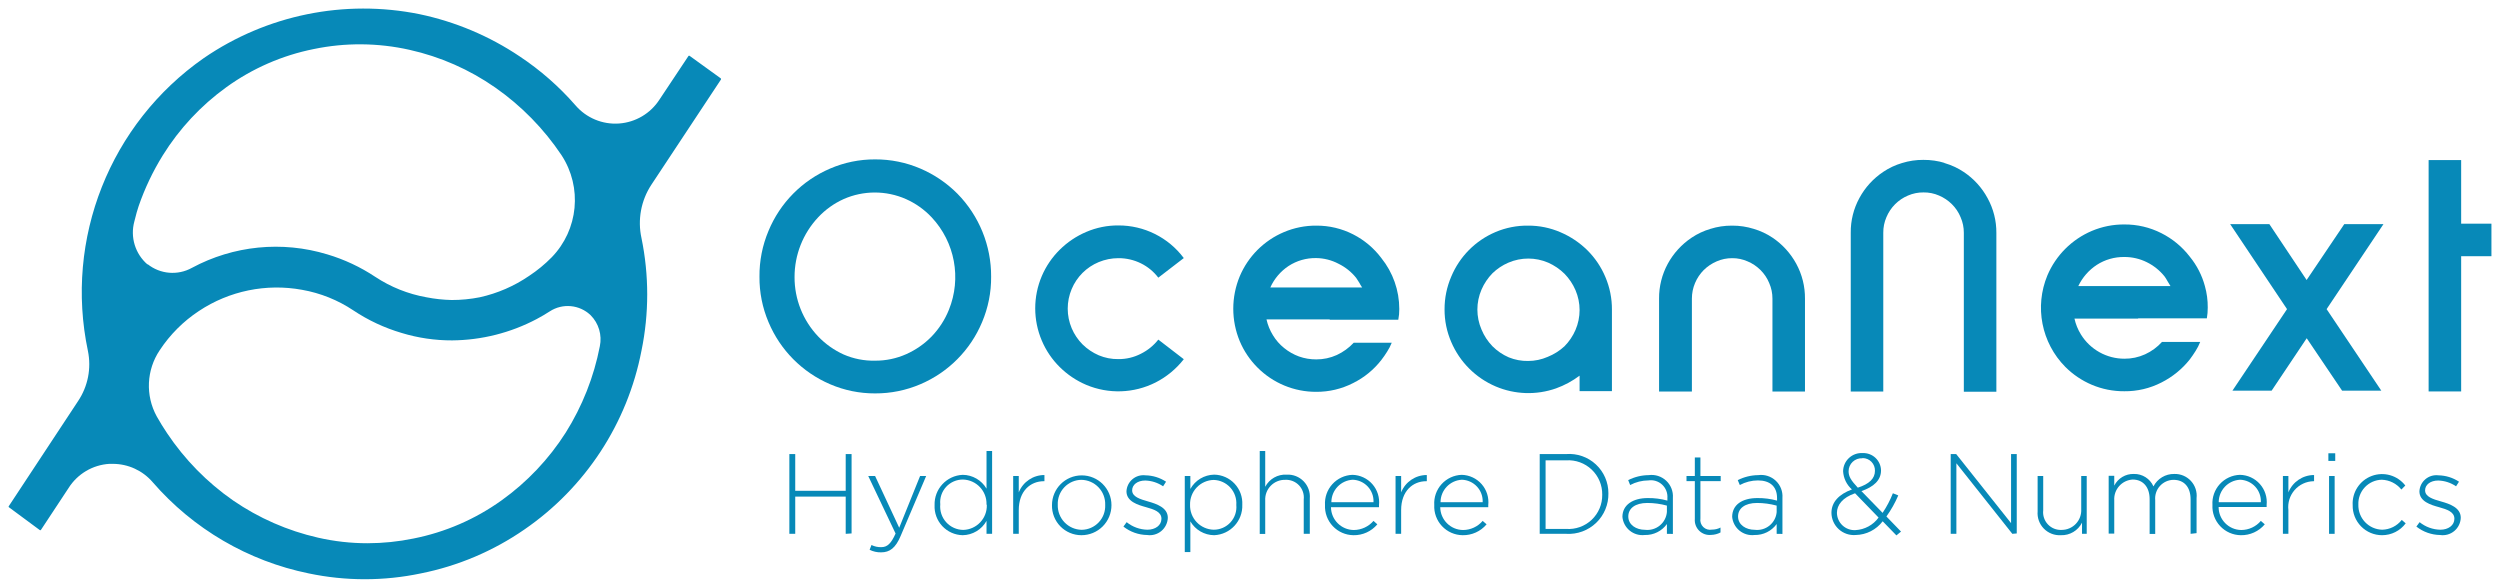
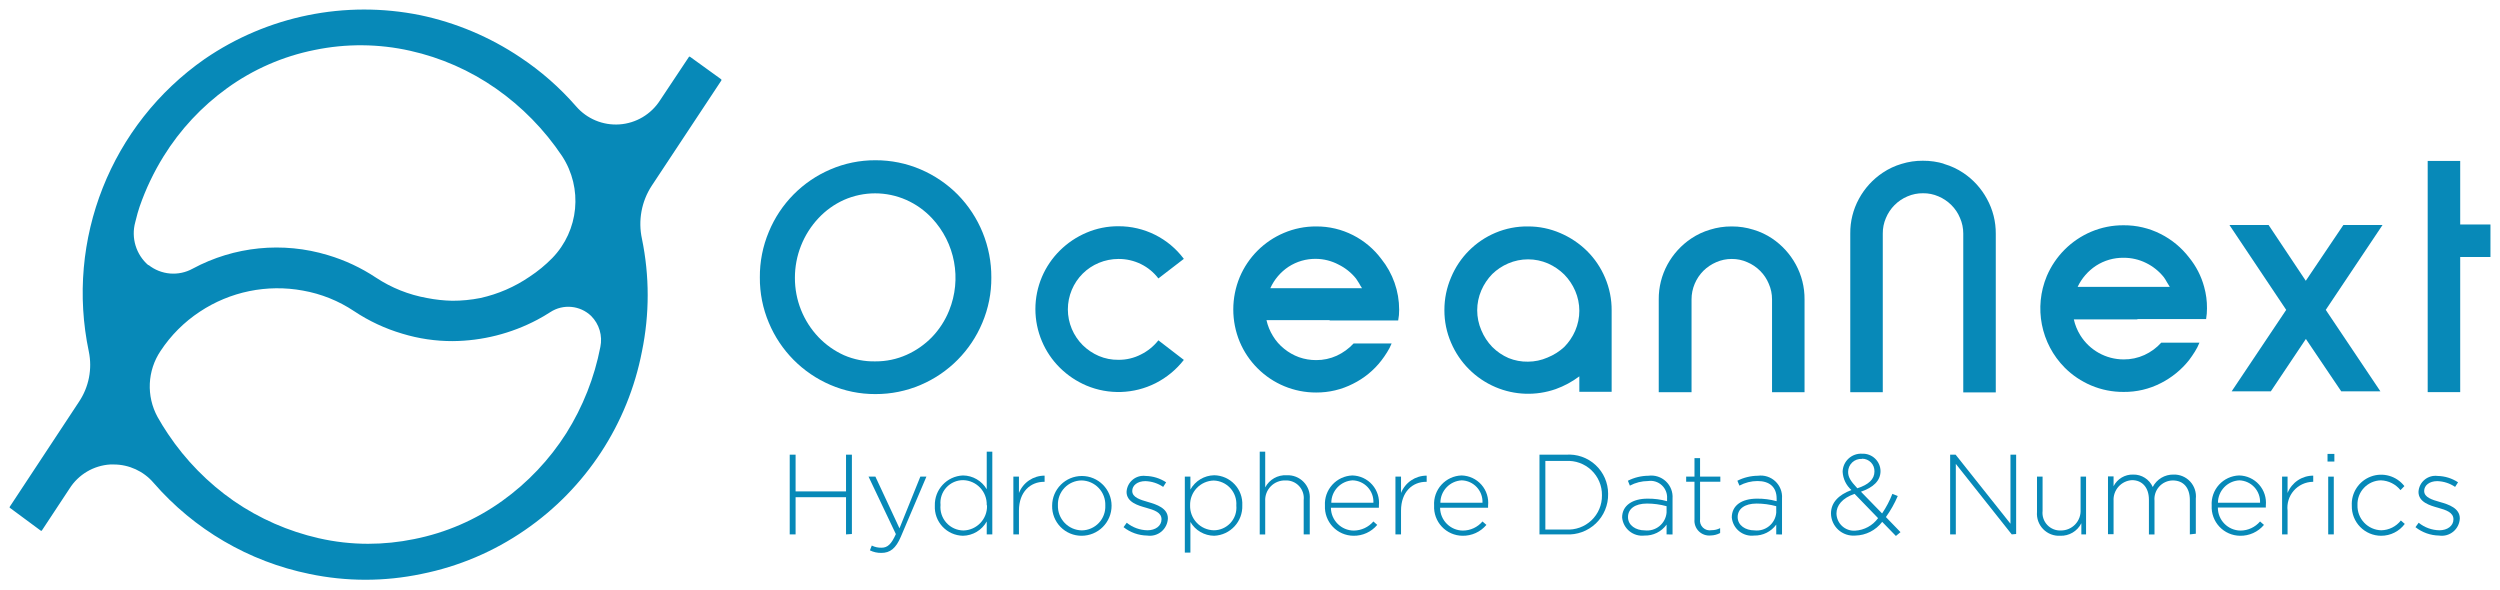
- <svg xmlns="http://www.w3.org/2000/svg" id="Calque_1" data-name="Calque 1" viewBox="0 0 584 137.308" version="1.1" width="584" height="137.308">
+ <svg xmlns="http://www.w3.org/2000/svg" id="Calque_1" data-name="Calque 1" viewBox="0 0 524 123.517" version="1.1" width="524" height="123.517">
  <defs id="defs4">
    <style id="style2">.cls-1{fill:#0789b8;}</style>
  </defs>
-   <g id="g923" transform="matrix(2.289172,0,0,2.289172,-13.04742,-22.12499)">
+   <g id="g923" transform="matrix(2.052361,0,0,2.052361,-11.49079,-19.6293)">
    <path style="fill:#0789b8" id="path8" d="m 119.82,46.31 a 4.89,4.89 0 0 0 2.31,-0.55 5.2,5.2 0 0 0 1.77,-1.44 l 2.6,2 a 8.59,8.59 0 0 1 -2.89,2.38 8.43,8.43 0 0 1 -7.06,0.24 8.67,8.67 0 0 1 -2.71,-1.82 8.38,8.38 0 0 1 -1.83,-2.7 8.41,8.41 0 0 1 0,-6.58 8.45,8.45 0 0 1 1.83,-2.69 8.67,8.67 0 0 1 2.71,-1.82 8.17,8.17 0 0 1 3.27,-0.66 8.3,8.3 0 0 1 6.68,3.33 l -2.6,2 a 5,5 0 0 0 -1.77,-1.46 5.13,5.13 0 0 0 -2.31,-0.53 5.26,5.26 0 0 0 -2,0.4 5.12,5.12 0 0 0 -2.76,2.75 5.15,5.15 0 0 0 0,4 5.21,5.21 0 0 0 1.11,1.65 5.38,5.38 0 0 0 1.65,1.11 4.93,4.93 0 0 0 2,0.39 z" class="cls-1" />
    <path style="fill:#0789b8" id="path10" d="m 141.39,42.26 h -6.45 a 5.22,5.22 0 0 0 0.66,1.62 4.92,4.92 0 0 0 1.14,1.3 5.24,5.24 0 0 0 1.51,0.86 5.18,5.18 0 0 0 1.77,0.3 5,5 0 0 0 2.1,-0.45 5.55,5.55 0 0 0 1.72,-1.25 h 3.88 a 5.23,5.23 0 0 1 -0.47,0.91 9.91,9.91 0 0 1 -0.59,0.85 8.33,8.33 0 0 1 -2.89,2.36 8.16,8.16 0 0 1 -3.75,0.89 8.42,8.42 0 0 1 -6,-2.48 8.44,8.44 0 0 1 -1.81,-2.69 8.63,8.63 0 0 1 0,-6.62 8.48,8.48 0 0 1 4.51,-4.51 8.32,8.32 0 0 1 3.31,-0.66 8.16,8.16 0 0 1 3.75,0.89 8.3,8.3 0 0 1 2.88,2.42 8.28,8.28 0 0 1 1.83,5.2 5.45,5.45 0 0 1 -0.1,1.09 h -7 z m -1.39,-6.26 a 5,5 0 0 0 -2.81,0.81 5.18,5.18 0 0 0 -1.86,2.19 h 9.37 a 5.09,5.09 0 0 1 -0.3,-0.5 5.66,5.66 0 0 0 -0.31,-0.48 5.27,5.27 0 0 0 -1.8,-1.44 5,5 0 0 0 -2.29,-0.58 z" class="cls-1" />
    <path style="fill:#0789b8" id="path12" d="m 161.64,32.69 a 8.2,8.2 0 0 1 3.31,0.68 8.85,8.85 0 0 1 2.73,1.83 8.48,8.48 0 0 1 1.84,2.73 8.37,8.37 0 0 1 0.67,3.34 v 8.31 h -3.3 v -1.58 a 9.18,9.18 0 0 1 -2.41,1.3 8.51,8.51 0 0 1 -6.15,-0.2 8.59,8.59 0 0 1 -4.54,-4.54 8.29,8.29 0 0 1 -0.68,-3.32 8.38,8.38 0 0 1 0.68,-3.34 8.48,8.48 0 0 1 4.53,-4.56 8.25,8.25 0 0 1 3.32,-0.65 z m 0,13.81 a 5,5 0 0 0 2,-0.42 5.61,5.61 0 0 0 1.71,-1.08 5.46,5.46 0 0 0 1.12,-1.66 5.14,5.14 0 0 0 0,-4.07 5.5,5.5 0 0 0 -1.12,-1.67 5.61,5.61 0 0 0 -1.66,-1.13 5.14,5.14 0 0 0 -4.07,0 5.37,5.37 0 0 0 -1.62,1.08 5.5,5.5 0 0 0 -1.12,1.67 5.14,5.14 0 0 0 0,4.07 5.46,5.46 0 0 0 1.12,1.71 5.37,5.37 0 0 0 1.66,1.13 5,5 0 0 0 1.99,0.37 z" class="cls-1" />
    <path style="fill:#0789b8" id="path14" d="m 182.48,32.69 a 7.24,7.24 0 0 1 2.18,0.33 7,7 0 0 1 1.92,0.9 7.57,7.57 0 0 1 2.42,2.66 7.32,7.32 0 0 1 0.89,3.56 v 9.48 h -3.32 v -9.48 a 3.9,3.9 0 0 0 -0.33,-1.59 4,4 0 0 0 -0.89,-1.33 4.08,4.08 0 0 0 -1.31,-0.88 3.82,3.82 0 0 0 -1.58,-0.33 v 0 a 3.9,3.9 0 0 0 -1.59,0.33 4.31,4.31 0 0 0 -1.31,0.88 4.2,4.2 0 0 0 -0.89,1.33 4.07,4.07 0 0 0 -0.32,1.59 v 9.48 H 175 v -9.48 a 7.32,7.32 0 0 1 0.89,-3.56 7.57,7.57 0 0 1 2.43,-2.66 7,7 0 0 1 1.92,-0.9 7.2,7.2 0 0 1 2.18,-0.33 7.37,7.37 0 0 1 2.2,0.33" class="cls-1" />
    <path style="fill:#0789b8" id="path16" d="m 92,64.14 v -3.8 h -5.15 v 3.8 h -0.6 v -8.14 h 0.6 v 3.75 H 92 v -3.75 h 0.6 v 8.1 z" class="cls-1" />
    <path style="fill:#0789b8" id="path18" d="m 97.61,64.35 c -0.52,1.24 -1.12,1.68 -2,1.68 a 2.54,2.54 0 0 1 -1.17,-0.26 l 0.19,-0.49 a 2.09,2.09 0 0 0 1,0.22 c 0.61,0 1,-0.36 1.46,-1.39 l -2.79,-5.87 H 95 l 2.46,5.28 2.13,-5.28 h 0.62 z" class="cls-1" />
    <path style="fill:#0789b8" id="path20" d="m 106.37,64.14 v -1.32 a 2.84,2.84 0 0 1 -2.43,1.46 2.93,2.93 0 0 1 -2.87,-3.07 v 0 a 3,3 0 0 1 2.87,-3.09 2.84,2.84 0 0 1 2.43,1.41 v -3.84 h 0.57 v 8.45 z m 0,-3 a 2.47,2.47 0 0 0 -2.4,-2.54 2.31,2.31 0 0 0 -2.32,2.53 v 0 a 2.38,2.38 0 0 0 2.35,2.61 2.47,2.47 0 0 0 2.4,-2.54 z" class="cls-1" />
    <path style="fill:#0789b8" id="path22" d="m 112.22,58.77 c -1.37,0 -2.56,1 -2.56,2.95 v 2.42 h -0.57 v -5.9 h 0.57 v 1.67 a 2.81,2.81 0 0 1 2.62,-1.77 v 0.63 z" class="cls-1" />
    <path style="fill:#0789b8" id="path24" d="m 116.05,64.28 a 3,3 0 0 1 -3,-3.07 v 0 a 3.035,3.035 0 1 1 6.07,0 v 0 a 3.06,3.06 0 0 1 -3.07,3.07 z m 2.43,-3.09 a 2.47,2.47 0 0 0 -2.43,-2.56 2.44,2.44 0 0 0 -2.41,2.54 v 0 a 2.48,2.48 0 0 0 2.44,2.56 2.43,2.43 0 0 0 2.4,-2.54 z" class="cls-1" />
    <path style="fill:#0789b8" id="path26" d="m 122.76,64.26 a 4,4 0 0 1 -2.42,-0.86 l 0.33,-0.45 a 3.46,3.46 0 0 0 2.12,0.77 c 0.8,0 1.43,-0.44 1.43,-1.12 v 0 c 0,-0.7 -0.74,-0.95 -1.57,-1.18 -0.83,-0.23 -2,-0.57 -2,-1.62 v 0 a 1.73,1.73 0 0 1 1.94,-1.63 3.94,3.94 0 0 1 2.1,0.65 l -0.3,0.47 a 3.42,3.42 0 0 0 -1.82,-0.59 c -0.81,0 -1.34,0.44 -1.34,1 v 0 c 0,0.66 0.8,0.9 1.64,1.14 0.84,0.24 2,0.62 2,1.66 v 0 a 1.84,1.84 0 0 1 -2.11,1.76 z" class="cls-1" />
    <path style="fill:#0789b8" id="path28" d="m 129.6,64.28 a 2.84,2.84 0 0 1 -2.43,-1.41 v 3.13 h -0.57 v -7.76 h 0.57 v 1.32 a 2.84,2.84 0 0 1 2.43,-1.46 2.92,2.92 0 0 1 2.87,3.07 v 0 a 3,3 0 0 1 -2.87,3.11 z m 2.26,-3.09 a 2.38,2.38 0 0 0 -2.31,-2.55 2.47,2.47 0 0 0 -2.41,2.54 v 0 a 2.47,2.47 0 0 0 2.41,2.54 2.31,2.31 0 0 0 2.31,-2.53 z" class="cls-1" />
    <path style="fill:#0789b8" id="path30" d="m 138.74,64.14 v -3.51 a 1.8,1.8 0 0 0 -1.88,-2 2,2 0 0 0 -2.05,2.11 v 3.41 h -0.56 v -8.46 h 0.56 v 3.65 a 2.32,2.32 0 0 1 2.19,-1.24 2.25,2.25 0 0 1 2.36,2.43 v 3.61 z" class="cls-1" />
    <path style="fill:#0789b8" id="path32" d="m 143.86,63.75 a 2.68,2.68 0 0 0 2,-0.93 l 0.39,0.35 a 3.1,3.1 0 0 1 -2.44,1.11 2.94,2.94 0 0 1 -2.9,-3.08 v 0 a 2.91,2.91 0 0 1 2.8,-3.08 2.79,2.79 0 0 1 2.71,3.09 v 0 a 1.55,1.55 0 0 1 0,0.21 h -4.9 a 2.35,2.35 0 0 0 2.34,2.33 z m 2,-2.84 a 2.19,2.19 0 0 0 -2.12,-2.29 2.3,2.3 0 0 0 -2.18,2.29 z" class="cls-1" />
    <path style="fill:#0789b8" id="path34" d="m 151.24,58.77 c -1.37,0 -2.56,1 -2.56,2.95 v 2.42 h -0.57 v -5.9 h 0.57 v 1.67 a 2.81,2.81 0 0 1 2.62,-1.77 v 0.63 z" class="cls-1" />
    <path style="fill:#0789b8" id="path36" d="m 155,63.75 a 2.64,2.64 0 0 0 2,-0.93 l 0.4,0.35 a 3.12,3.12 0 0 1 -2.45,1.11 2.93,2.93 0 0 1 -2.89,-3.08 v 0 a 2.9,2.9 0 0 1 2.8,-3.08 2.79,2.79 0 0 1 2.71,3.09 v 0 a 1.55,1.55 0 0 1 0,0.21 h -4.9 a 2.35,2.35 0 0 0 2.33,2.33 z m 2,-2.84 a 2.19,2.19 0 0 0 -2.12,-2.29 2.3,2.3 0 0 0 -2.18,2.29 z" class="cls-1" />
    <path style="fill:#0789b8" id="path38" d="m 165.52,64.14 h -2.7 v -8.14 h 2.7 a 4,4 0 0 1 4.31,4 v 0 a 4.06,4.06 0 0 1 -4.31,4.14 z m 3.68,-4 a 3.46,3.46 0 0 0 -3.68,-3.5 h -2.1 v 7 h 2.1 a 3.44,3.44 0 0 0 3.68,-3.48 z" class="cls-1" />
    <path style="fill:#0789b8" id="path40" d="m 175.8,64.14 v -1 a 2.69,2.69 0 0 1 -2.26,1.12 2.05,2.05 0 0 1 -2.28,-1.85 v 0 c 0,-1.22 1.06,-1.92 2.59,-1.92 a 7.08,7.08 0 0 1 2,0.26 v -0.26 a 1.69,1.69 0 0 0 -1.94,-1.8 4,4 0 0 0 -1.86,0.47 l -0.2,-0.5 a 4.71,4.71 0 0 1 2.09,-0.51 2.18,2.18 0 0 1 2.47,2.32 v 3.68 z m 0,-2.88 a 7.58,7.58 0 0 0 -2,-0.27 c -1.25,0 -1.94,0.56 -1.94,1.38 v 0 c 0,0.86 0.81,1.36 1.71,1.36 a 2,2 0 0 0 2.23,-1.82 z" class="cls-1" />
    <path style="fill:#0789b8" id="path42" d="m 180.31,64.25 a 1.51,1.51 0 0 1 -1.66,-1.63 v -3.86 h -0.85 v -0.52 h 0.85 v -1.89 h 0.57 v 1.89 h 2.07 v 0.52 h -2.07 v 3.81 a 1,1 0 0 0 1.18,1.14 1.87,1.87 0 0 0 0.87,-0.21 v 0.5 a 2.15,2.15 0 0 1 -0.96,0.25 z" class="cls-1" />
    <path style="fill:#0789b8" id="path44" d="m 187,64.14 v -1 a 2.72,2.72 0 0 1 -2.26,1.12 2.05,2.05 0 0 1 -2.28,-1.85 v 0 c 0,-1.22 1,-1.92 2.58,-1.92 a 7.16,7.16 0 0 1 2,0.26 v -0.26 c 0,-1.19 -0.73,-1.8 -1.95,-1.8 a 3.9,3.9 0 0 0 -1.85,0.47 l -0.21,-0.5 a 4.74,4.74 0 0 1 2.09,-0.51 2.18,2.18 0 0 1 2.47,2.32 v 3.68 z m 0,-2.88 a 7.73,7.73 0 0 0 -2,-0.27 c -1.25,0 -1.94,0.56 -1.94,1.38 v 0 c 0,0.86 0.81,1.36 1.71,1.36 a 2,2 0 0 0 2.23,-1.8 z" class="cls-1" />
    <path style="fill:#0789b8" id="path46" d="m 199.22,64.3 -1.4,-1.44 a 3.54,3.54 0 0 1 -2.75,1.4 2.29,2.29 0 0 1 -2.48,-2.26 c 0,-1.1 0.77,-1.9 2.09,-2.39 a 2.67,2.67 0 0 1 -0.9,-1.86 1.88,1.88 0 0 1 2,-1.85 1.8,1.8 0 0 1 1.87,1.77 c 0,1 -0.75,1.68 -2,2.11 l 2.16,2.22 a 10.3,10.3 0 0 0 1.05,-2 l 0.55,0.22 a 11.35,11.35 0 0 1 -1.21,2.15 l 1.49,1.54 z m -4.22,-4.3 c -1.28,0.44 -1.85,1.2 -1.85,2 a 1.79,1.79 0 0 0 1.9,1.76 3.11,3.11 0 0 0 2.35,-1.28 z m 0.74,-3.57 a 1.33,1.33 0 0 0 -1.4,1.32 c 0,0.52 0.22,0.91 0.94,1.68 1.16,-0.37 1.75,-0.93 1.75,-1.72 a 1.26,1.26 0 0 0 -1.25,-1.3 z" class="cls-1" />
    <path style="fill:#0789b8" id="path48" d="m 211.05,64.14 -5.71,-7.2 v 7.2 h -0.58 v -8.14 h 0.56 l 5.6,7.05 v -7.05 h 0.58 v 8.1 z" class="cls-1" />
    <path style="fill:#0789b8" id="path50" d="m 218.16,64.14 v -1.14 a 2.32,2.32 0 0 1 -2.16,1.28 2.25,2.25 0 0 1 -2.37,-2.43 v -3.61 h 0.57 v 3.5 a 1.8,1.8 0 0 0 1.88,2 2,2 0 0 0 2,-2.11 v -3.39 h 0.56 v 5.9 z" class="cls-1" />
    <path style="fill:#0789b8" id="path52" d="m 229.24,64.14 v -3.51 c 0,-1.27 -0.66,-2 -1.75,-2 a 1.9,1.9 0 0 0 -1.86,2.08 v 3.44 h -0.57 v -3.55 c 0,-1.23 -0.67,-2 -1.73,-2 a 2,2 0 0 0 -1.88,2.12 v 3.4 h -0.57 v -5.9 h 0.57 v 1 a 2.17,2.17 0 0 1 2,-1.19 2.13,2.13 0 0 1 2,1.27 2.34,2.34 0 0 1 2.13,-1.27 2.22,2.22 0 0 1 2.27,2.46 v 3.58 z" class="cls-1" />
    <path style="fill:#0789b8" id="path54" d="m 234.41,63.75 a 2.64,2.64 0 0 0 2,-0.93 l 0.4,0.35 a 3.12,3.12 0 0 1 -2.45,1.11 2.93,2.93 0 0 1 -2.89,-3.08 v 0 a 2.9,2.9 0 0 1 2.8,-3.08 2.79,2.79 0 0 1 2.73,3.07 v 0 a 1.55,1.55 0 0 1 0,0.21 h -4.9 a 2.34,2.34 0 0 0 2.31,2.35 z m 2,-2.84 a 2.19,2.19 0 0 0 -2.12,-2.29 2.3,2.3 0 0 0 -2.18,2.29 z" class="cls-1" />
    <path style="fill:#0789b8" id="path56" d="m 241.78,58.77 a 2.64,2.64 0 0 0 -2.56,2.95 v 2.42 h -0.56 v -5.9 h 0.56 v 1.67 a 2.82,2.82 0 0 1 2.62,-1.77 v 0.63 z" class="cls-1" />
    <path style="fill:#0789b8" id="path58" d="m 243.3,56.7 v -0.78 h 0.7 v 0.78 z m 0.07,7.44 v -5.9 h 0.57 v 5.9 z" class="cls-1" />
    <path style="fill:#0789b8" id="path60" d="m 248.78,64.28 a 3,3 0 0 1 -3,-3.07 v 0 a 3,3 0 0 1 5.37,-2 l -0.4,0.41 a 2.67,2.67 0 0 0 -2,-1 2.44,2.44 0 0 0 -2.39,2.54 v 0 a 2.49,2.49 0 0 0 2.43,2.56 2.61,2.61 0 0 0 2,-1 l 0.4,0.35 a 3,3 0 0 1 -2.41,1.21 z" class="cls-1" />
    <path style="fill:#0789b8" id="path62" d="m 254.7,64.26 a 4,4 0 0 1 -2.42,-0.86 l 0.33,-0.45 a 3.46,3.46 0 0 0 2.12,0.77 c 0.8,0 1.43,-0.44 1.43,-1.12 v 0 c 0,-0.7 -0.74,-0.95 -1.57,-1.18 -0.83,-0.23 -2,-0.57 -2,-1.62 v 0 a 1.73,1.73 0 0 1 1.94,-1.63 3.94,3.94 0 0 1 2.1,0.65 l -0.3,0.47 a 3.42,3.42 0 0 0 -1.82,-0.59 c -0.81,0 -1.34,0.44 -1.34,1 v 0 c 0,0.66 0.79,0.9 1.64,1.14 0.85,0.24 2,0.62 2,1.66 v 0 a 1.84,1.84 0 0 1 -2.11,1.76 z" class="cls-1" />
    <path style="fill:#0789b8" id="path64" d="m 202,26 a 7.24,7.24 0 0 1 2.18,0.32 7,7 0 0 1 1.92,0.9 7.45,7.45 0 0 1 2.42,2.66 7.24,7.24 0 0 1 0.9,3.56 v 16.2 h -3.32 v -16.22 a 3.9,3.9 0 0 0 -0.33,-1.59 4,4 0 0 0 -0.89,-1.33 4.19,4.19 0 0 0 -1.31,-0.88 3.82,3.82 0 0 0 -1.58,-0.32 v 0 a 3.9,3.9 0 0 0 -1.59,0.32 4.11,4.11 0 0 0 -2.2,2.21 3.9,3.9 0 0 0 -0.32,1.59 v 16.2 h -3.32 v -16.2 a 7.24,7.24 0 0 1 0.89,-3.56 7.48,7.48 0 0 1 2.43,-2.66 7,7 0 0 1 1.92,-0.9 7.17,7.17 0 0 1 2.17,-0.32 7.39,7.39 0 0 1 2.21,0.32" class="cls-1" />
    <path style="fill:#0789b8" id="path66" d="m 223.87,42.18 h -6.48 a 5.22,5.22 0 0 0 0.66,1.62 5.21,5.21 0 0 0 4.43,2.47 5,5 0 0 0 2.12,-0.45 5.31,5.31 0 0 0 1.72,-1.26 h 3.9 a 5.32,5.32 0 0 1 -0.47,0.92 c -0.18,0.29 -0.38,0.58 -0.59,0.86 a 8.69,8.69 0 0 1 -2.9,2.36 8.1,8.1 0 0 1 -3.78,0.89 8.37,8.37 0 0 1 -3.32,-0.66 8.51,8.51 0 0 1 -2.7,-1.82 8.59,8.59 0 0 1 -1.83,-9.35 8.56,8.56 0 0 1 4.53,-4.53 8.37,8.37 0 0 1 3.32,-0.66 8.22,8.22 0 0 1 3.78,0.89 8.45,8.45 0 0 1 2.9,2.4 8.05,8.05 0 0 1 1.54,3 7.83,7.83 0 0 1 0.29,2.19 6.45,6.45 0 0 1 -0.09,1.1 h -7 z m -1.39,-6.29 a 5.06,5.06 0 0 0 -2.82,0.81 5.31,5.31 0 0 0 -1.88,2.16 h 9.41 c -0.11,-0.17 -0.21,-0.34 -0.31,-0.51 a 3.88,3.88 0 0 0 -0.3,-0.48 5.31,5.31 0 0 0 -1.81,-1.45 5.1,5.1 0 0 0 -2.29,-0.53 z" class="cls-1" />
    <path style="fill:#0789b8" id="path68" d="m 243.12,41.21 5.58,8.32 h -4 l -3.61,-5.35 -3.58,5.35 h -4 l 5.57,-8.32 -5.8,-8.67 h 4 l 3.8,5.7 3.84,-5.7 h 4 z" class="cls-1" />
    <path style="fill:#0789b8" id="path70" d="m 253.53,26 h 3.32 v 6.49 h 3.09 v 3.32 h -3.09 v 13.8 h -3.32 z" class="cls-1" />
    <path style="fill:#0789b8" id="path72" d="m 95,25.93 a 11.61,11.61 0 0 1 4.63,0.94 12,12 0 0 1 3.77,2.56 12,12 0 0 1 3.44,8.47 11.63,11.63 0 0 1 -0.92,4.63 11.85,11.85 0 0 1 -6.29,6.34 11.61,11.61 0 0 1 -4.63,0.94 11.47,11.47 0 0 1 -4.6,-0.94 11.88,11.88 0 0 1 -6.28,-6.34 11.63,11.63 0 0 1 -0.92,-4.63 11.76,11.76 0 0 1 0.92,-4.67 11.83,11.83 0 0 1 6.28,-6.36 11.47,11.47 0 0 1 4.6,-0.94 z m 0,20.54 a 7.67,7.67 0 0 0 3.19,-0.67 8.38,8.38 0 0 0 2.58,-1.8 8.5,8.5 0 0 0 1.76,-2.72 8.91,8.91 0 0 0 -1.76,-9.44 8.13,8.13 0 0 0 -2.62,-1.86 7.88,7.88 0 0 0 -6.36,0 8.15,8.15 0 0 0 -2.6,1.86 8.89,8.89 0 0 0 -2.41,6.1 8.75,8.75 0 0 0 2.41,6.06 8.41,8.41 0 0 0 2.6,1.84 7.61,7.61 0 0 0 3.21,0.63 z" class="cls-1" />
    <path style="fill:#0789b8" id="path74" d="m 79.25,17.66 -3.17,-2.29 a 0.08,0.08 0 0 0 -0.12,0 l -2.96,4.45 a 5.36,5.36 0 0 1 -8.57,0.6 28.39,28.39 0 0 0 -5.7,-5 29,29 0 0 0 -10.23,-4.31 28.8,28.8 0 0 0 -22,4.48 29.12,29.12 0 0 0 -11.83,29.88 6.75,6.75 0 0 1 -1,5.12 l -7.07,10.72 a 0.07,0.07 0 0 0 0,0.11 l 3.15,2.33 a 0.08,0.08 0 0 0 0.12,0 l 2.83,-4.29 a 5.31,5.31 0 0 1 4.15,-2.46 h 0.36 a 5.36,5.36 0 0 1 4.07,1.87 28.69,28.69 0 0 0 15.93,9.31 27.85,27.85 0 0 0 11.43,0 28.35,28.35 0 0 0 10.57,-4.48 28.76,28.76 0 0 0 11.95,-18.25 28.51,28.51 0 0 0 0,-11.49 7.13,7.13 0 0 1 1,-5.43 l 7.11,-10.75 a 0.11,0.11 0 0 0 -0.02,-0.12 z m -58.49,19 a 4.3,4.3 0 0 1 -1.35,-4.4 c 0.17,-0.69 0.31,-1.2 0.44,-1.57 a 25.83,25.83 0 0 1 2.46,-5.17 v 0 a 24.53,24.53 0 0 1 6.48,-6.95 22.91,22.91 0 0 1 8.93,-3.9 23.14,23.14 0 0 1 9.77,0.08 24.67,24.67 0 0 1 8.75,3.85 26.22,26.22 0 0 1 6.76,6.9 v 0 a 8.38,8.38 0 0 1 -1,10.42 14.07,14.07 0 0 1 -2.31,1.9 14.4,14.4 0 0 1 -5.03,2.18 14.62,14.62 0 0 1 -2.87,0.28 15,15 0 0 1 -2.58,-0.28 13.87,13.87 0 0 1 -5.21,-2.08 18.31,18.31 0 0 0 -4.91,-2.3 18.07,18.07 0 0 0 -13.81,1.38 4.08,4.08 0 0 1 -4.52,-0.38 z m 46.15,8.34 a 25.76,25.76 0 0 1 -3.48,8.81 25,25 0 0 1 -6.54,6.91 23.17,23.17 0 0 1 -9,3.9 23.41,23.41 0 0 1 -4.69,0.48 22.6,22.6 0 0 1 -5.05,-0.57 25.16,25.16 0 0 1 -8.67,-3.8 25.86,25.86 0 0 1 -6.73,-6.86 c -0.37,-0.55 -0.73,-1.13 -1.06,-1.72 a 6.5,6.5 0 0 1 0.31,-6.75 14.08,14.08 0 0 1 4,-4 14.35,14.35 0 0 1 10.53,-2.16 13.72,13.72 0 0 1 5.23,2.1 18.07,18.07 0 0 0 4.92,2.3 17.44,17.44 0 0 0 5.16,0.76 18.79,18.79 0 0 0 8.63,-2.18 c 0.45,-0.24 0.9,-0.5 1.33,-0.78 a 3.37,3.37 0 0 1 4.17,0.39 3.48,3.48 0 0 1 0.94,3.17 z" class="cls-1" />
  </g>
</svg>
